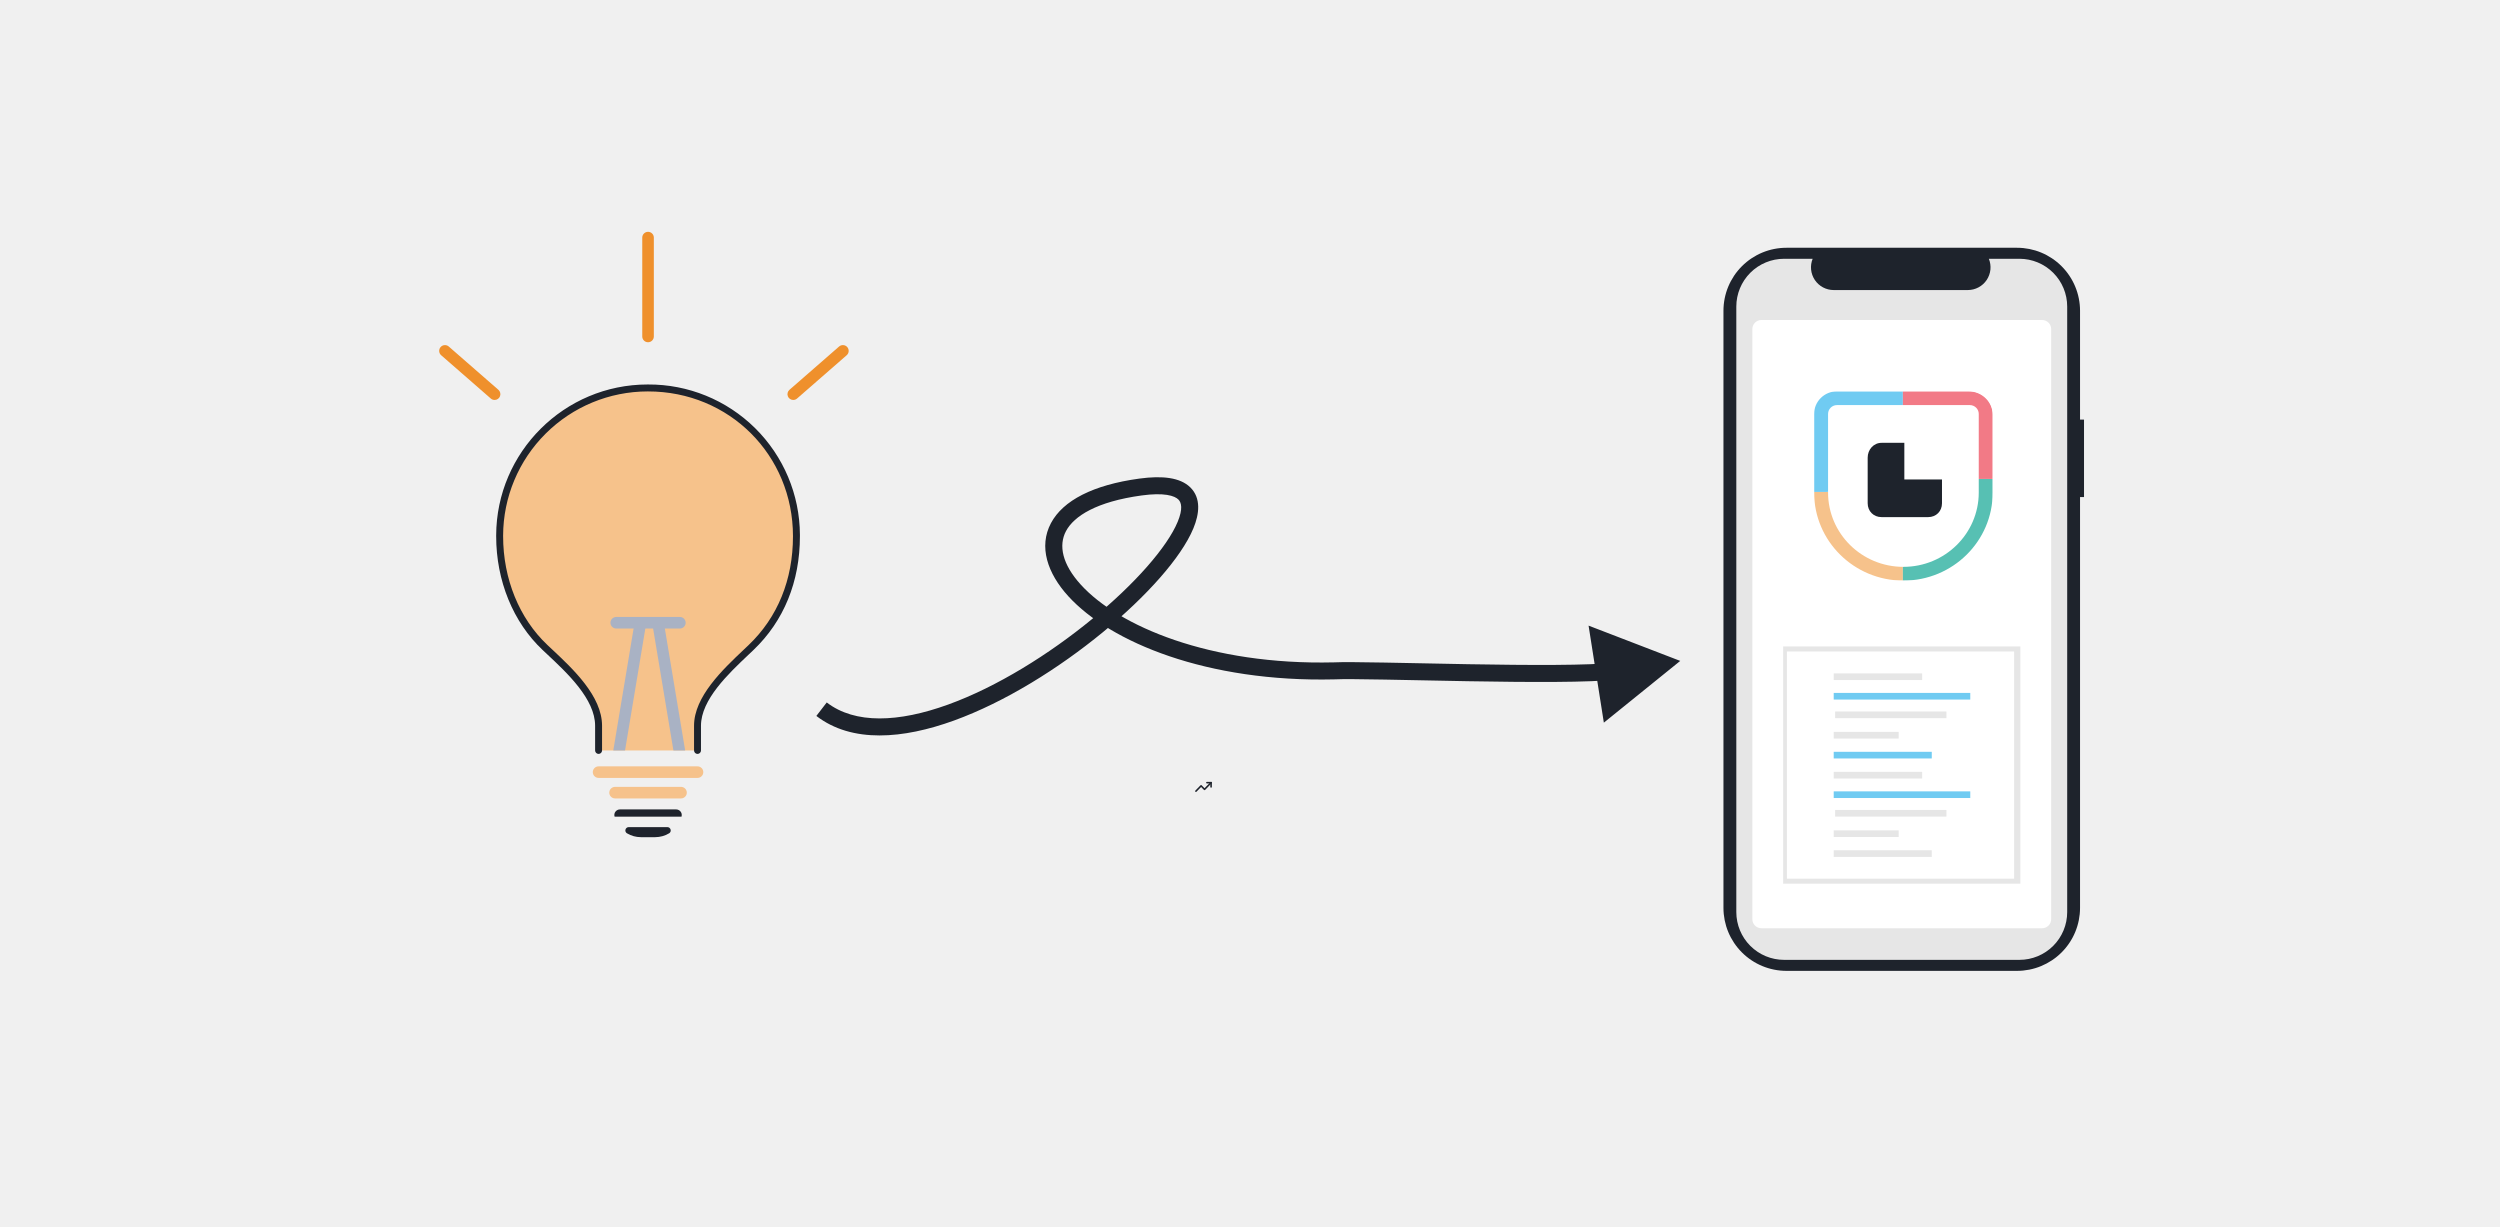
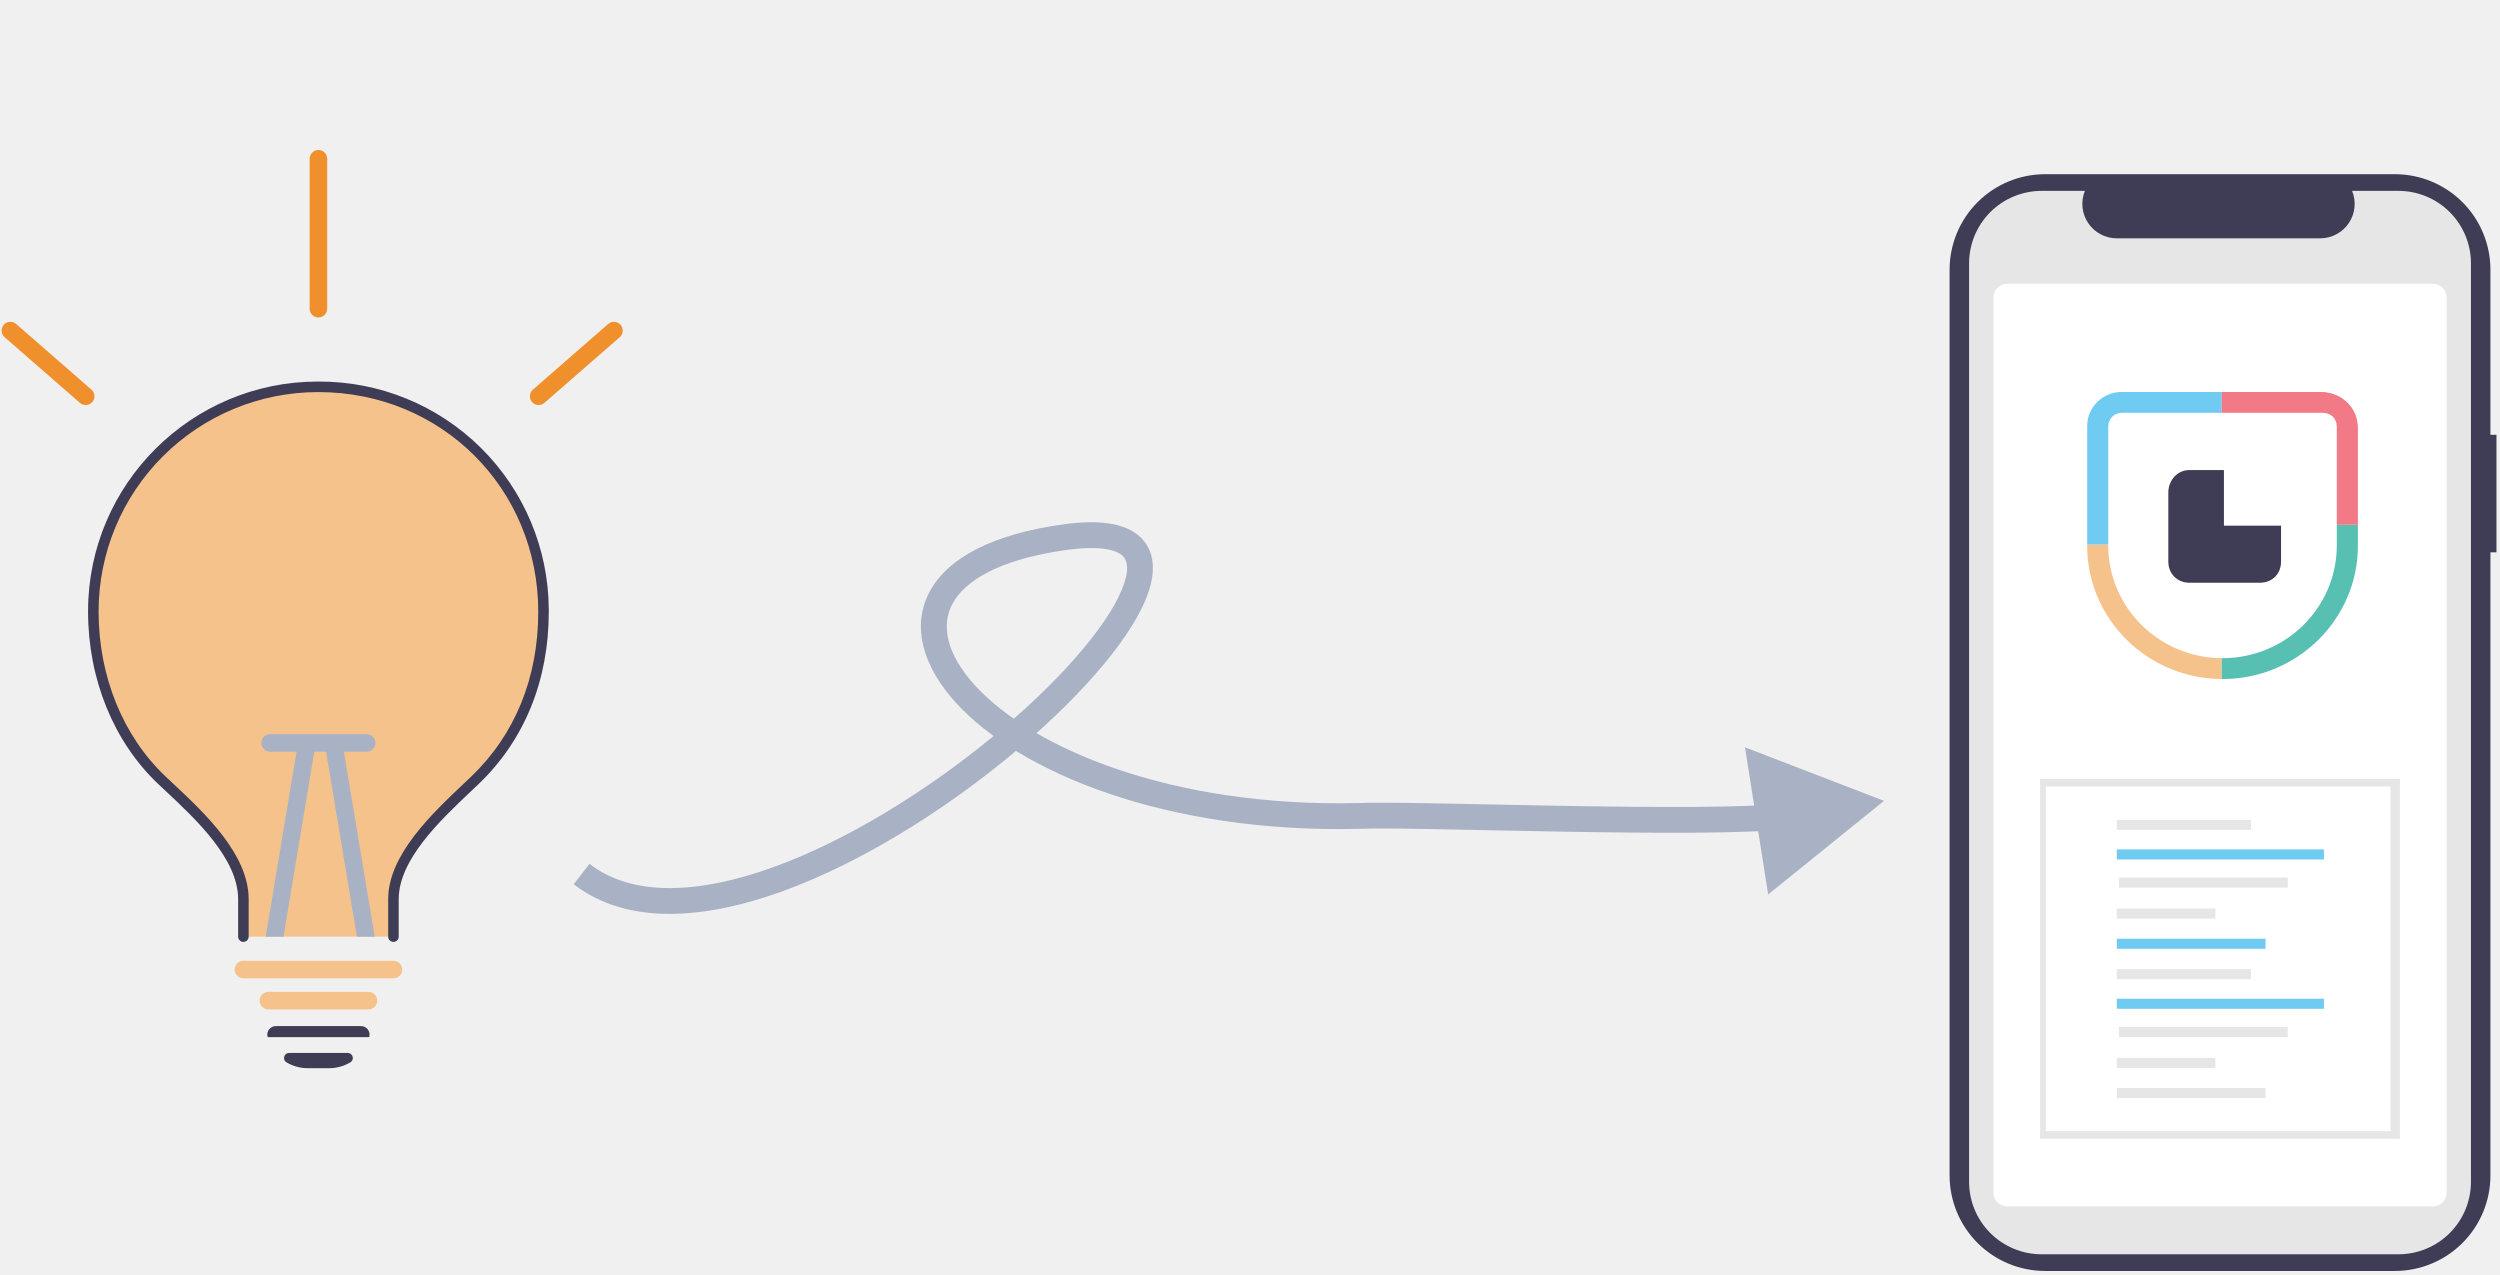
- <svg xmlns="http://www.w3.org/2000/svg" width="2351" height="1153" viewBox="0 0 2351 1153" fill="none">
-   <path d="M1959.81 394.594H1956.07V292.24C1956.07 276.529 1949.83 261.461 1938.72 250.351C1927.61 239.241 1912.54 233 1896.83 233H1679.98C1664.27 233 1649.2 239.241 1638.09 250.351C1626.98 261.461 1620.74 276.529 1620.74 292.24V853.761C1620.74 869.472 1626.98 884.54 1638.09 895.65C1649.2 906.76 1664.27 913.001 1679.98 913.001H1896.83C1912.54 913.001 1927.61 906.76 1938.72 895.65C1949.83 884.54 1956.07 869.472 1956.07 853.761V467.451H1959.81V394.594Z" fill="#1E232C" />
+ <svg xmlns="http://www.w3.org/2000/svg" width="1550" height="790" viewBox="412 125 1550 790" fill="none">
+   <path d="M1959.81 394.594H1956.07V292.24C1956.07 276.529 1949.83 261.461 1938.72 250.351C1927.61 239.241 1912.54 233 1896.83 233H1679.98C1664.27 233 1649.2 239.241 1638.09 250.351C1626.98 261.461 1620.74 276.529 1620.74 292.24V853.761C1620.74 869.472 1626.98 884.54 1638.09 895.65C1649.2 906.76 1664.27 913.001 1679.98 913.001H1896.83C1912.54 913.001 1927.61 906.76 1938.72 895.65C1949.83 884.54 1956.07 869.472 1956.07 853.761V467.451H1959.81V394.594Z" fill="#3f3d56" />
  <path d="M1943.99 288.276V857.728C1943.99 869.64 1939.26 881.064 1930.84 889.488C1922.42 897.912 1910.99 902.646 1899.08 902.651H1677.78C1665.86 902.652 1654.43 897.919 1646 889.494C1637.57 881.068 1632.84 869.64 1632.83 857.723V288.276C1632.84 276.36 1637.58 264.933 1646 256.509C1654.43 248.084 1665.86 243.353 1677.78 243.354H1704.62C1703.3 246.596 1702.8 250.111 1703.16 253.592C1703.52 257.073 1704.73 260.412 1706.68 263.317C1708.63 266.221 1711.27 268.602 1714.35 270.249C1717.44 271.897 1720.89 272.761 1724.38 272.765H1850.55C1854.05 272.76 1857.5 271.896 1860.58 270.248C1863.67 268.6 1866.31 266.219 1868.26 263.314C1870.21 260.409 1871.42 257.069 1871.78 253.588C1872.13 250.107 1871.63 246.591 1870.31 243.35H1899.07C1910.98 243.352 1922.4 248.084 1930.83 256.506C1939.25 264.929 1943.99 276.351 1943.99 288.263L1943.99 288.276Z" fill="#E6E6E6" />
  <path d="M1920.42 872.926H1656.42C1654.16 872.923 1652 872.027 1650.41 870.433C1648.81 868.84 1647.92 866.679 1647.92 864.426V309.426C1647.92 307.172 1648.81 305.012 1650.41 303.418C1652 301.825 1654.16 300.928 1656.42 300.926H1920.42C1922.67 300.928 1924.83 301.825 1926.42 303.418C1928.02 305.012 1928.91 307.172 1928.92 309.426V864.426C1928.91 866.679 1928.02 868.84 1926.42 870.433C1924.83 872.027 1922.67 872.923 1920.42 872.926V872.926Z" fill="white" />
  <path d="M1899.96 607.923H1676.87V831.017H1899.96V607.923Z" fill="#E6E6E6" />
  <path d="M1894.07 612.643H1680.42V826.298H1894.07V612.643Z" fill="white" />
  <path d="M1807.58 633.267H1724.42V639.518H1807.58V633.267Z" fill="#E6E6E6" />
  <path d="M1852.84 651.619H1724.42V657.87H1852.84V651.619Z" fill="#70CBF2" />
  <path d="M1830.42 669.096H1725.75V675.347H1830.42V669.096Z" fill="#E6E6E6" />
  <path d="M1785.52 688.272H1724.42V694.523H1785.52V688.272Z" fill="#E6E6E6" />
  <path d="M1816.64 707.003H1724.42V713.254H1816.64V707.003Z" fill="#70CBF2" />
  <path d="M1807.58 725.851H1724.42V732.102H1807.58V725.851Z" fill="#E6E6E6" />
  <path d="M1852.84 744.202H1724.42V750.453H1852.84V744.202Z" fill="#70CBF2" />
  <path d="M1830.42 761.679H1725.75V767.93H1830.42V761.679Z" fill="#E6E6E6" />
  <path d="M1785.52 780.856H1724.42V787.107H1785.52V780.856Z" fill="#E6E6E6" />
  <path d="M1816.64 799.587H1724.42V805.838H1816.64V799.587Z" fill="#E6E6E6" />
  <mask id="mask0_1705_1618" style="mask-type:alpha" maskUnits="userSpaceOnUse" x="1706" y="368" width="168" height="178">
-     <path fill-rule="evenodd" clip-rule="evenodd" d="M1706 389.249C1706 377.514 1715.64 368 1727.54 368H1852.39C1864.29 368 1873.93 377.514 1873.93 389.249V463.159C1873.93 508.911 1836.34 546 1789.96 546C1743.59 546 1706 508.911 1706 463.159V389.249ZM1727.54 380.934C1722.88 380.934 1719.11 384.657 1719.11 389.249V463.159C1719.11 501.768 1750.83 533.066 1789.96 533.066C1829.1 533.066 1860.82 501.768 1860.82 463.159V389.249C1860.82 384.657 1857.05 380.934 1852.39 380.934H1727.54Z" fill="#1E232C" />
+     <path fill-rule="evenodd" clip-rule="evenodd" d="M1706 389.249C1706 377.514 1715.64 368 1727.54 368H1852.39C1864.29 368 1873.93 377.514 1873.93 389.249V463.159C1873.93 508.911 1836.34 546 1789.96 546C1743.59 546 1706 508.911 1706 463.159V389.249ZM1727.54 380.934C1722.88 380.934 1719.11 384.657 1719.11 389.249V463.159C1719.11 501.768 1750.83 533.066 1789.96 533.066C1829.1 533.066 1860.82 501.768 1860.82 463.159V389.249C1860.82 384.657 1857.05 380.934 1852.39 380.934H1727.54Z" fill="#3f3d56" />
  </mask>
  <g mask="url(#mask0_1705_1618)">
    <path d="M1728.4 546C1716.03 546 1706 535.975 1706 523.609L1706 462.594L1789.46 462.594L1789.46 546L1728.4 546Z" fill="#F6C28B" />
    <path d="M1873.93 450.389H1789.46V546H1801.36C1841.44 546 1873.93 514.144 1873.93 474.847V450.389Z" fill="#57C0B3" />
    <path d="M1706 368H1789.46V392.199C1789.46 431.077 1757.14 462.594 1717.28 462.594H1706V368Z" fill="#70CBF2" />
    <path d="M1789.46 368H1851.1C1863.71 368 1873.93 377.902 1873.93 390.118V450.389H1789.46V368Z" fill="#F27A86" />
  </g>
-   <path fill-rule="evenodd" clip-rule="evenodd" d="M1790.84 416.439H1769.41C1761.86 416.439 1756.36 422.864 1756.36 430.409V473.252C1756.36 480.724 1761.93 486.292 1769.41 486.292H1813.21C1820.76 486.292 1826.25 480.798 1826.25 473.252V450.899H1790.84V416.439Z" fill="#1E232C" />
+   <path fill-rule="evenodd" clip-rule="evenodd" d="M1790.84 416.439H1769.41C1761.86 416.439 1756.36 422.864 1756.36 430.409V473.252C1756.36 480.724 1761.93 486.292 1769.41 486.292H1813.21C1820.76 486.292 1826.25 480.798 1826.25 473.252V450.899H1790.84V416.439Z" fill="#3f3d56" />
  <g clip-path="url(#clip0_1705_1618)">
    <path d="M748.986 504.288C748.986 546.307 734.295 582.181 706.339 608.878C686.5 627.832 655.943 654.398 655.943 682.486V705.724H562.9V682.486C562.9 654.104 532.223 627.484 512.505 608.878C485.18 583.116 469.857 544.806 469.857 504.288V503.429C469.977 466.445 484.793 431.023 511.047 404.954C537.3 378.885 572.841 364.304 609.851 364.418C646.862 364.532 682.312 379.331 708.404 405.562C734.496 431.792 749.094 467.304 748.986 504.288Z" fill="#F6C28B" />
-     <path d="M655.942 708.987C655.076 708.987 654.246 708.644 653.634 708.032C653.021 707.42 652.677 706.59 652.677 705.725V682.482C652.677 655.16 679.642 629.655 699.333 611.031C700.965 609.485 702.555 607.986 704.081 606.524C731.318 580.504 745.715 545.152 745.715 504.29C745.715 427.92 685.848 368.096 609.424 368.096H609.039C573.072 368.137 538.585 382.406 513.117 407.783C487.65 433.161 473.273 467.583 473.132 503.523V504.284C473.132 544.302 488.301 581.561 514.751 606.511C516.09 607.775 517.482 609.077 518.911 610.414C538.855 629.073 566.169 654.626 566.169 682.483V705.725C566.169 706.59 565.825 707.42 565.213 708.032C564.601 708.644 563.77 708.987 562.905 708.987C562.039 708.987 561.208 708.644 560.596 708.032C559.984 707.42 559.64 706.59 559.64 705.725V682.482C559.64 657.455 533.523 633.019 514.448 615.17C513.013 613.828 511.62 612.521 510.268 611.25C482.519 585.073 466.603 546.086 466.603 504.285V503.503C466.82 425.158 530.682 361.567 609.029 361.567H609.433C647.113 361.372 683.327 376.141 710.11 402.627C736.892 429.114 752.048 465.147 752.244 502.799C752.247 503.296 752.247 503.793 752.244 504.29C752.244 546.977 737.149 583.96 708.593 611.24C707.06 612.705 705.464 614.215 703.82 615.769C684.994 633.578 659.203 657.968 659.203 682.482V705.725C659.203 706.59 658.859 707.42 658.247 708.032C657.635 708.644 656.805 708.987 655.939 708.987H655.942Z" fill="#1E232C" />
+     <path d="M655.942 708.987C655.076 708.987 654.246 708.644 653.634 708.032C653.021 707.42 652.677 706.59 652.677 705.725V682.482C652.677 655.16 679.642 629.655 699.333 611.031C700.965 609.485 702.555 607.986 704.081 606.524C731.318 580.504 745.715 545.152 745.715 504.29C745.715 427.92 685.848 368.096 609.424 368.096H609.039C573.072 368.137 538.585 382.406 513.117 407.783C487.65 433.161 473.273 467.583 473.132 503.523V504.284C473.132 544.302 488.301 581.561 514.751 606.511C516.09 607.775 517.482 609.077 518.911 610.414C538.855 629.073 566.169 654.626 566.169 682.483V705.725C566.169 706.59 565.825 707.42 565.213 708.032C564.601 708.644 563.77 708.987 562.905 708.987C562.039 708.987 561.208 708.644 560.596 708.032C559.984 707.42 559.64 706.59 559.64 705.725V682.482C559.64 657.455 533.523 633.019 514.448 615.17C513.013 613.828 511.62 612.521 510.268 611.25C482.519 585.073 466.603 546.086 466.603 504.285V503.503C466.82 425.158 530.682 361.567 609.029 361.567H609.433C647.113 361.372 683.327 376.141 710.11 402.627C736.892 429.114 752.048 465.147 752.244 502.799C752.247 503.296 752.247 503.793 752.244 504.29C752.244 546.977 737.149 583.96 708.593 611.24C707.06 612.705 705.464 614.215 703.82 615.769C684.994 633.578 659.203 657.968 659.203 682.482V705.725C659.203 706.59 658.859 707.42 658.247 708.032C657.635 708.644 656.805 708.987 655.939 708.987H655.942Z" fill="#3f3d56" />
    <path d="M640.436 750.848H578.408C576.965 750.848 575.581 750.275 574.56 749.256C573.54 748.236 572.967 746.853 572.967 745.411C572.967 743.969 573.54 742.586 574.56 741.566C575.581 740.547 576.965 739.974 578.408 739.974H640.436C641.88 739.974 643.264 740.547 644.284 741.566C645.304 742.586 645.878 743.969 645.878 745.411C645.878 746.853 645.304 748.236 644.284 749.256C643.264 750.275 641.88 750.848 640.436 750.848Z" fill="#F6C28B" />
-     <path d="M616.093 787.277H602.743C598.106 787.28 593.556 786.02 589.582 783.633C588.993 783.29 588.537 782.759 588.286 782.125C588.036 781.491 588.006 780.791 588.202 780.138C588.381 779.468 588.777 778.875 589.329 778.454C589.881 778.033 590.556 777.806 591.251 777.809H627.585C628.28 777.806 628.956 778.033 629.507 778.454C630.059 778.875 630.455 779.468 630.634 780.138C630.83 780.791 630.8 781.491 630.55 782.125C630.299 782.759 629.843 783.29 629.254 783.633C625.28 786.021 620.73 787.28 616.093 787.277Z" fill="#1E232C" />
-     <path d="M640.448 768.023L578.051 768.016L577.858 767.602C577.674 766.84 577.666 766.047 577.836 765.282C578.006 764.517 578.348 763.801 578.837 763.189C579.333 762.561 579.965 762.053 580.685 761.705C581.406 761.357 582.197 761.177 582.997 761.179H635.839C636.639 761.177 637.43 761.357 638.151 761.705C638.871 762.054 639.503 762.561 639.999 763.189C640.484 763.793 640.825 764.499 640.997 765.254C641.169 766.009 641.166 766.793 640.99 767.547L640.892 767.967L640.448 768.023Z" fill="#1E232C" />
+     <path d="M616.093 787.277H602.743C598.106 787.28 593.556 786.02 589.582 783.633C588.993 783.29 588.537 782.759 588.286 782.125C588.036 781.491 588.006 780.791 588.202 780.138C588.381 779.468 588.777 778.875 589.329 778.454C589.881 778.033 590.556 777.806 591.251 777.809H627.585C628.28 777.806 628.956 778.033 629.507 778.454C630.059 778.875 630.455 779.468 630.634 780.138C630.83 780.791 630.8 781.491 630.55 782.125C630.299 782.759 629.843 783.29 629.254 783.633C625.28 786.021 620.73 787.28 616.093 787.277Z" fill="#3f3d56" />
+     <path d="M640.448 768.023L578.051 768.016L577.858 767.602C577.674 766.84 577.666 766.047 577.836 765.282C578.006 764.517 578.348 763.801 578.837 763.189C579.333 762.561 579.965 762.053 580.685 761.705C581.406 761.357 582.197 761.177 582.997 761.179H635.839C636.639 761.177 637.43 761.357 638.151 761.705C638.871 762.054 639.503 762.561 639.999 763.189C640.484 763.793 640.825 764.499 640.997 765.254C641.169 766.009 641.166 766.793 640.99 767.547L640.892 767.967L640.448 768.023Z" fill="#3f3d56" />
    <path d="M465.125 376.125C463.809 376.126 462.539 375.65 461.549 374.784L414.822 334.026C413.751 333.073 413.101 331.736 413.011 330.307C412.921 328.877 413.399 327.47 414.342 326.39C415.285 325.311 416.616 324.647 418.046 324.543C419.475 324.439 420.889 324.903 421.978 325.834L468.705 366.592C469.54 367.32 470.132 368.285 470.403 369.359C470.674 370.432 470.611 371.563 470.221 372.599C469.832 373.636 469.136 374.529 468.225 375.159C467.314 375.789 466.233 376.126 465.125 376.126V376.125Z" fill="#EF902C" />
    <path d="M745.971 376.125C744.863 376.125 743.781 375.788 742.871 375.158C741.96 374.527 741.263 373.634 740.874 372.598C740.485 371.562 740.422 370.431 740.693 369.358C740.964 368.284 741.556 367.319 742.391 366.591L789.117 325.83C790.206 324.899 791.619 324.435 793.049 324.539C794.479 324.643 795.809 325.307 796.752 326.386C797.695 327.465 798.174 328.873 798.084 330.302C797.994 331.732 797.343 333.069 796.273 334.022L749.546 374.78C748.557 375.647 747.286 376.125 745.971 376.125Z" fill="#EF902C" />
    <path d="M655.942 731.552H562.899C561.456 731.552 560.072 730.979 559.052 729.959C558.031 728.939 557.458 727.556 557.458 726.114C557.458 724.672 558.031 723.289 559.052 722.27C560.072 721.25 561.456 720.677 562.899 720.677H655.942C657.385 720.677 658.769 721.25 659.789 722.27C660.81 723.289 661.383 724.672 661.383 726.114C661.383 727.556 660.81 728.939 659.789 729.959C658.769 730.979 657.385 731.552 655.942 731.552Z" fill="#F6C28B" />
    <path d="M607.136 589.511L587.788 705.725H576.742L596.395 587.727C596.632 586.304 597.425 585.033 598.599 584.194C599.774 583.354 601.234 583.016 602.658 583.252C604.082 583.489 605.354 584.281 606.194 585.455C607.034 586.628 607.373 588.087 607.136 589.511Z" fill="#A9B2C4" />
    <path d="M644.321 705.725H633.276L613.927 589.511C613.691 588.087 614.029 586.628 614.869 585.455C615.709 584.281 616.981 583.489 618.405 583.252C619.829 583.016 621.29 583.354 622.464 584.194C623.638 585.033 624.431 586.304 624.668 587.727L644.321 705.725Z" fill="#A9B2C4" />
    <path d="M574.06 585.628C574.06 584.186 574.633 582.803 575.653 581.784C576.674 580.764 578.058 580.191 579.501 580.191H639.345C640.788 580.191 642.172 580.764 643.193 581.784C644.213 582.803 644.786 584.186 644.786 585.628C644.786 587.07 644.213 588.453 643.193 589.473C642.172 590.493 640.788 591.066 639.345 591.066H579.501C578.058 591.066 576.674 590.493 575.653 589.473C574.633 588.453 574.06 587.07 574.06 585.628Z" fill="#A9B2C4" />
    <path d="M609.423 321.85C607.979 321.85 606.596 321.277 605.575 320.257C604.555 319.238 603.981 317.855 603.981 316.413V223.437C603.981 221.995 604.555 220.612 605.575 219.593C606.596 218.573 607.979 218 609.423 218C610.866 218 612.25 218.573 613.27 219.593C614.29 220.612 614.864 221.995 614.864 223.437V316.413C614.864 317.855 614.29 319.238 613.27 320.257C612.25 321.277 610.866 321.85 609.423 321.85Z" fill="#EF902C" />
  </g>
-   <g clip-path="url(#clip1_1705_1618)">
-     <path d="M1138.9 736L1132.74 742.333L1129.5 739L1124.65 744" stroke="#1E232C" stroke-width="1.5" stroke-linecap="round" stroke-linejoin="round" />
-     <path d="M1135.01 736H1138.9V740" stroke="#1E232C" stroke-width="1.5" stroke-linecap="round" stroke-linejoin="round" />
-   </g>
-   <path d="M1254.5 630.891L1254.69 638.889L1254.8 638.886L1254.91 638.881L1254.5 630.891ZM1520.56 630.891L1521.55 638.83L1520.56 630.891ZM1580.1 621.517L1493.89 588.333L1508.26 679.585L1580.1 621.517ZM767.701 673.266C801.222 699.091 849.317 694.91 897.051 677.624C945.289 660.156 995.869 628.392 1037.03 594.62C1057.64 577.706 1076.03 560.178 1090.67 543.524C1105.23 526.968 1116.44 510.884 1122.26 496.849C1127.88 483.315 1129.66 468.457 1119.37 458.337C1114.51 453.555 1107.78 450.823 1099.94 449.594C1092.09 448.362 1082.58 448.545 1071.41 450.074L1073.59 465.926C1083.84 464.521 1091.68 464.493 1097.46 465.4C1103.26 466.309 1106.44 468.065 1108.15 469.746C1111.01 472.552 1112.55 478.518 1107.49 490.716C1102.63 502.412 1092.72 516.965 1078.66 532.958C1064.68 548.852 1046.95 565.786 1026.88 582.251C986.679 615.236 937.665 645.9 891.603 662.58C845.036 679.443 804.126 681.13 777.466 660.591L767.701 673.266ZM1071.41 450.074C1027.88 456.035 999.644 470.666 988.327 491.947C976.582 514.035 984.958 539.108 1004.68 560.736C1044.18 604.04 1135.17 641.717 1254.69 638.889L1254.31 622.893C1137.49 625.658 1051.78 588.627 1016.51 549.954C998.848 530.594 995.326 512.864 1002.45 499.459C1010.01 485.25 1031.41 471.701 1073.59 465.926L1071.41 450.074ZM1254.91 638.881C1270.2 638.099 1323.7 639.635 1380.47 640.618C1436.57 641.588 1495.96 642.021 1521.55 638.83L1519.57 622.953C1495.4 625.968 1437.42 625.601 1380.75 624.62C1324.75 623.651 1270.11 622.083 1254.09 622.902L1254.91 638.881Z" fill="#1E232C" />
+   <path d="M1254.5 630.891L1254.69 638.889L1254.8 638.886L1254.91 638.881L1254.5 630.891ZM1520.56 630.891L1521.55 638.83L1520.56 630.891ZM1580.1 621.517L1493.89 588.333L1508.26 679.585L1580.1 621.517ZM767.701 673.266C801.222 699.091 849.317 694.91 897.051 677.624C945.289 660.156 995.869 628.392 1037.03 594.62C1057.64 577.706 1076.03 560.178 1090.67 543.524C1105.23 526.968 1116.44 510.884 1122.26 496.849C1127.88 483.315 1129.66 468.457 1119.37 458.337C1114.51 453.555 1107.78 450.823 1099.94 449.594C1092.09 448.362 1082.58 448.545 1071.41 450.074L1073.59 465.926C1083.84 464.521 1091.68 464.493 1097.46 465.4C1103.26 466.309 1106.44 468.065 1108.15 469.746C1111.01 472.552 1112.55 478.518 1107.49 490.716C1102.63 502.412 1092.72 516.965 1078.66 532.958C1064.68 548.852 1046.95 565.786 1026.88 582.251C986.679 615.236 937.665 645.9 891.603 662.58C845.036 679.443 804.126 681.13 777.466 660.591L767.701 673.266ZM1071.41 450.074C1027.88 456.035 999.644 470.666 988.327 491.947C976.582 514.035 984.958 539.108 1004.68 560.736C1044.18 604.04 1135.17 641.717 1254.69 638.889L1254.31 622.893C1137.49 625.658 1051.78 588.627 1016.51 549.954C998.848 530.594 995.326 512.864 1002.45 499.459C1010.01 485.25 1031.41 471.701 1073.59 465.926L1071.41 450.074ZM1254.91 638.881C1270.2 638.099 1323.7 639.635 1380.47 640.618C1436.57 641.588 1495.96 642.021 1521.55 638.83L1519.57 622.953C1495.4 625.968 1437.42 625.601 1380.75 624.62C1324.75 623.651 1270.11 622.083 1254.09 622.902L1254.91 638.881Z" fill="#A9B2C4" />
  <defs>
    <clipPath id="clip0_1705_1618">
      <rect width="715" height="844" fill="white" transform="translate(413 218)" />
    </clipPath>
    <clipPath id="clip1_1705_1618">
      <rect width="15.543" height="16" fill="white" transform="translate(1124 732)" />
    </clipPath>
  </defs>
</svg>
